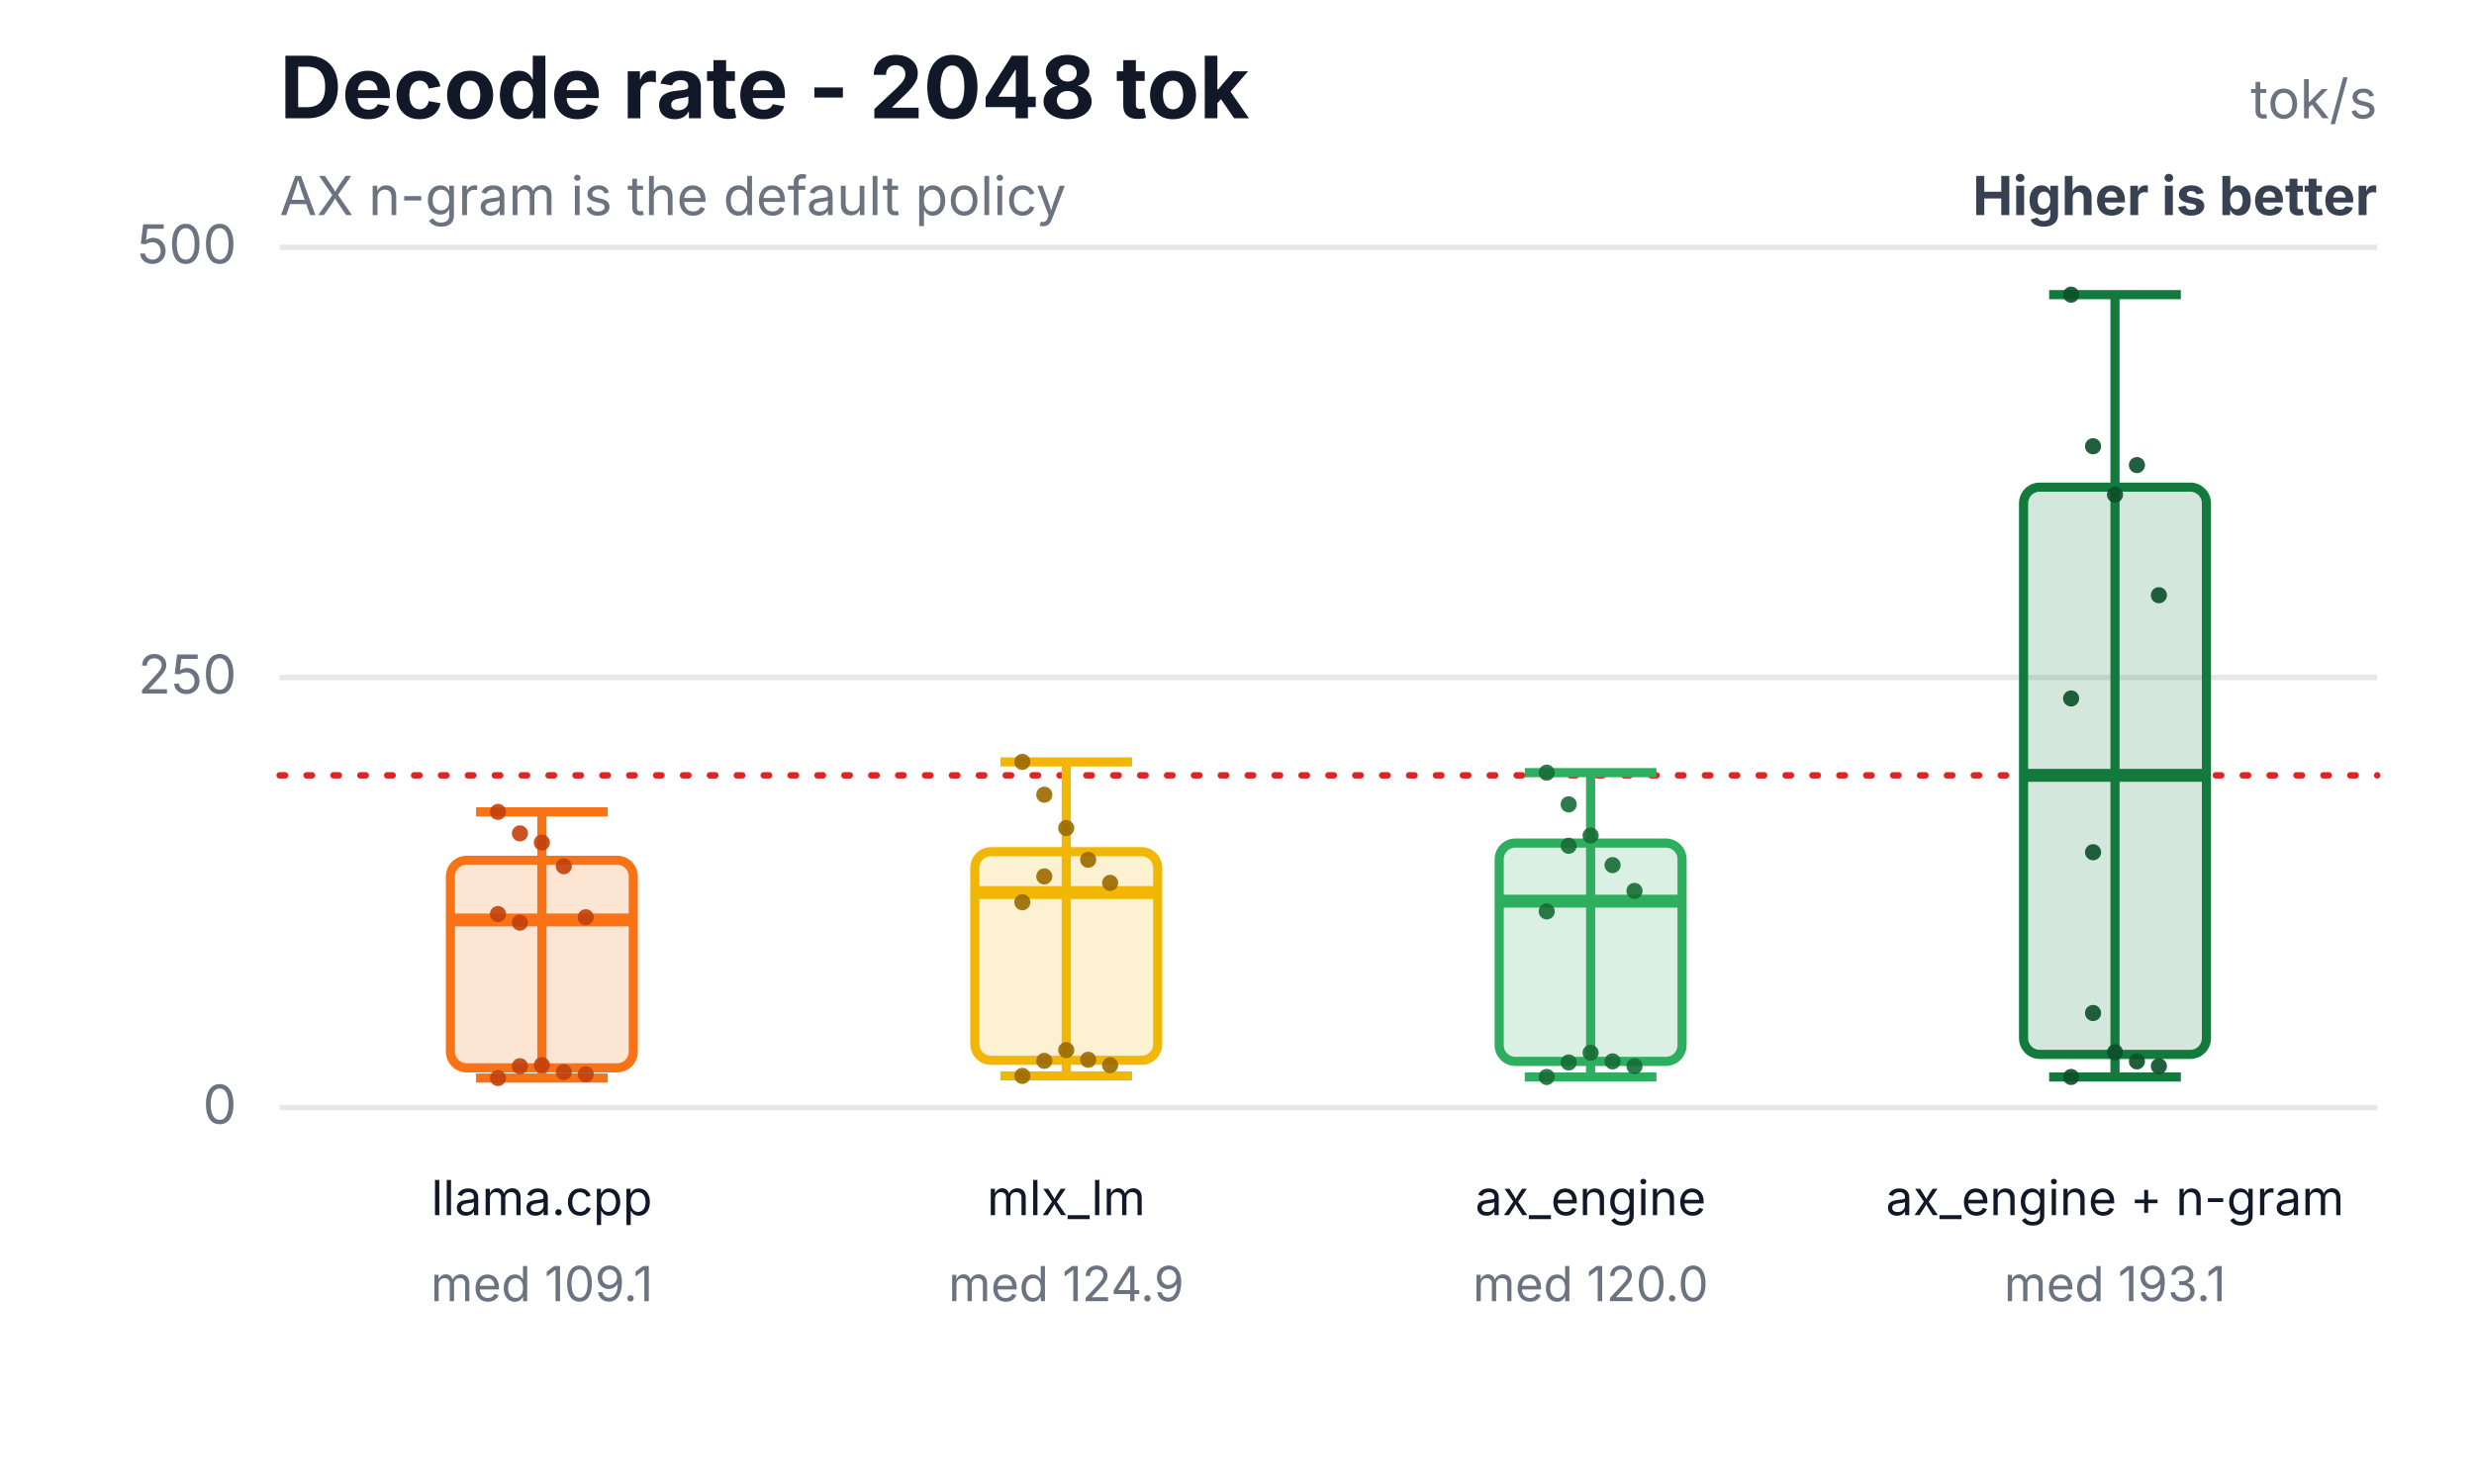
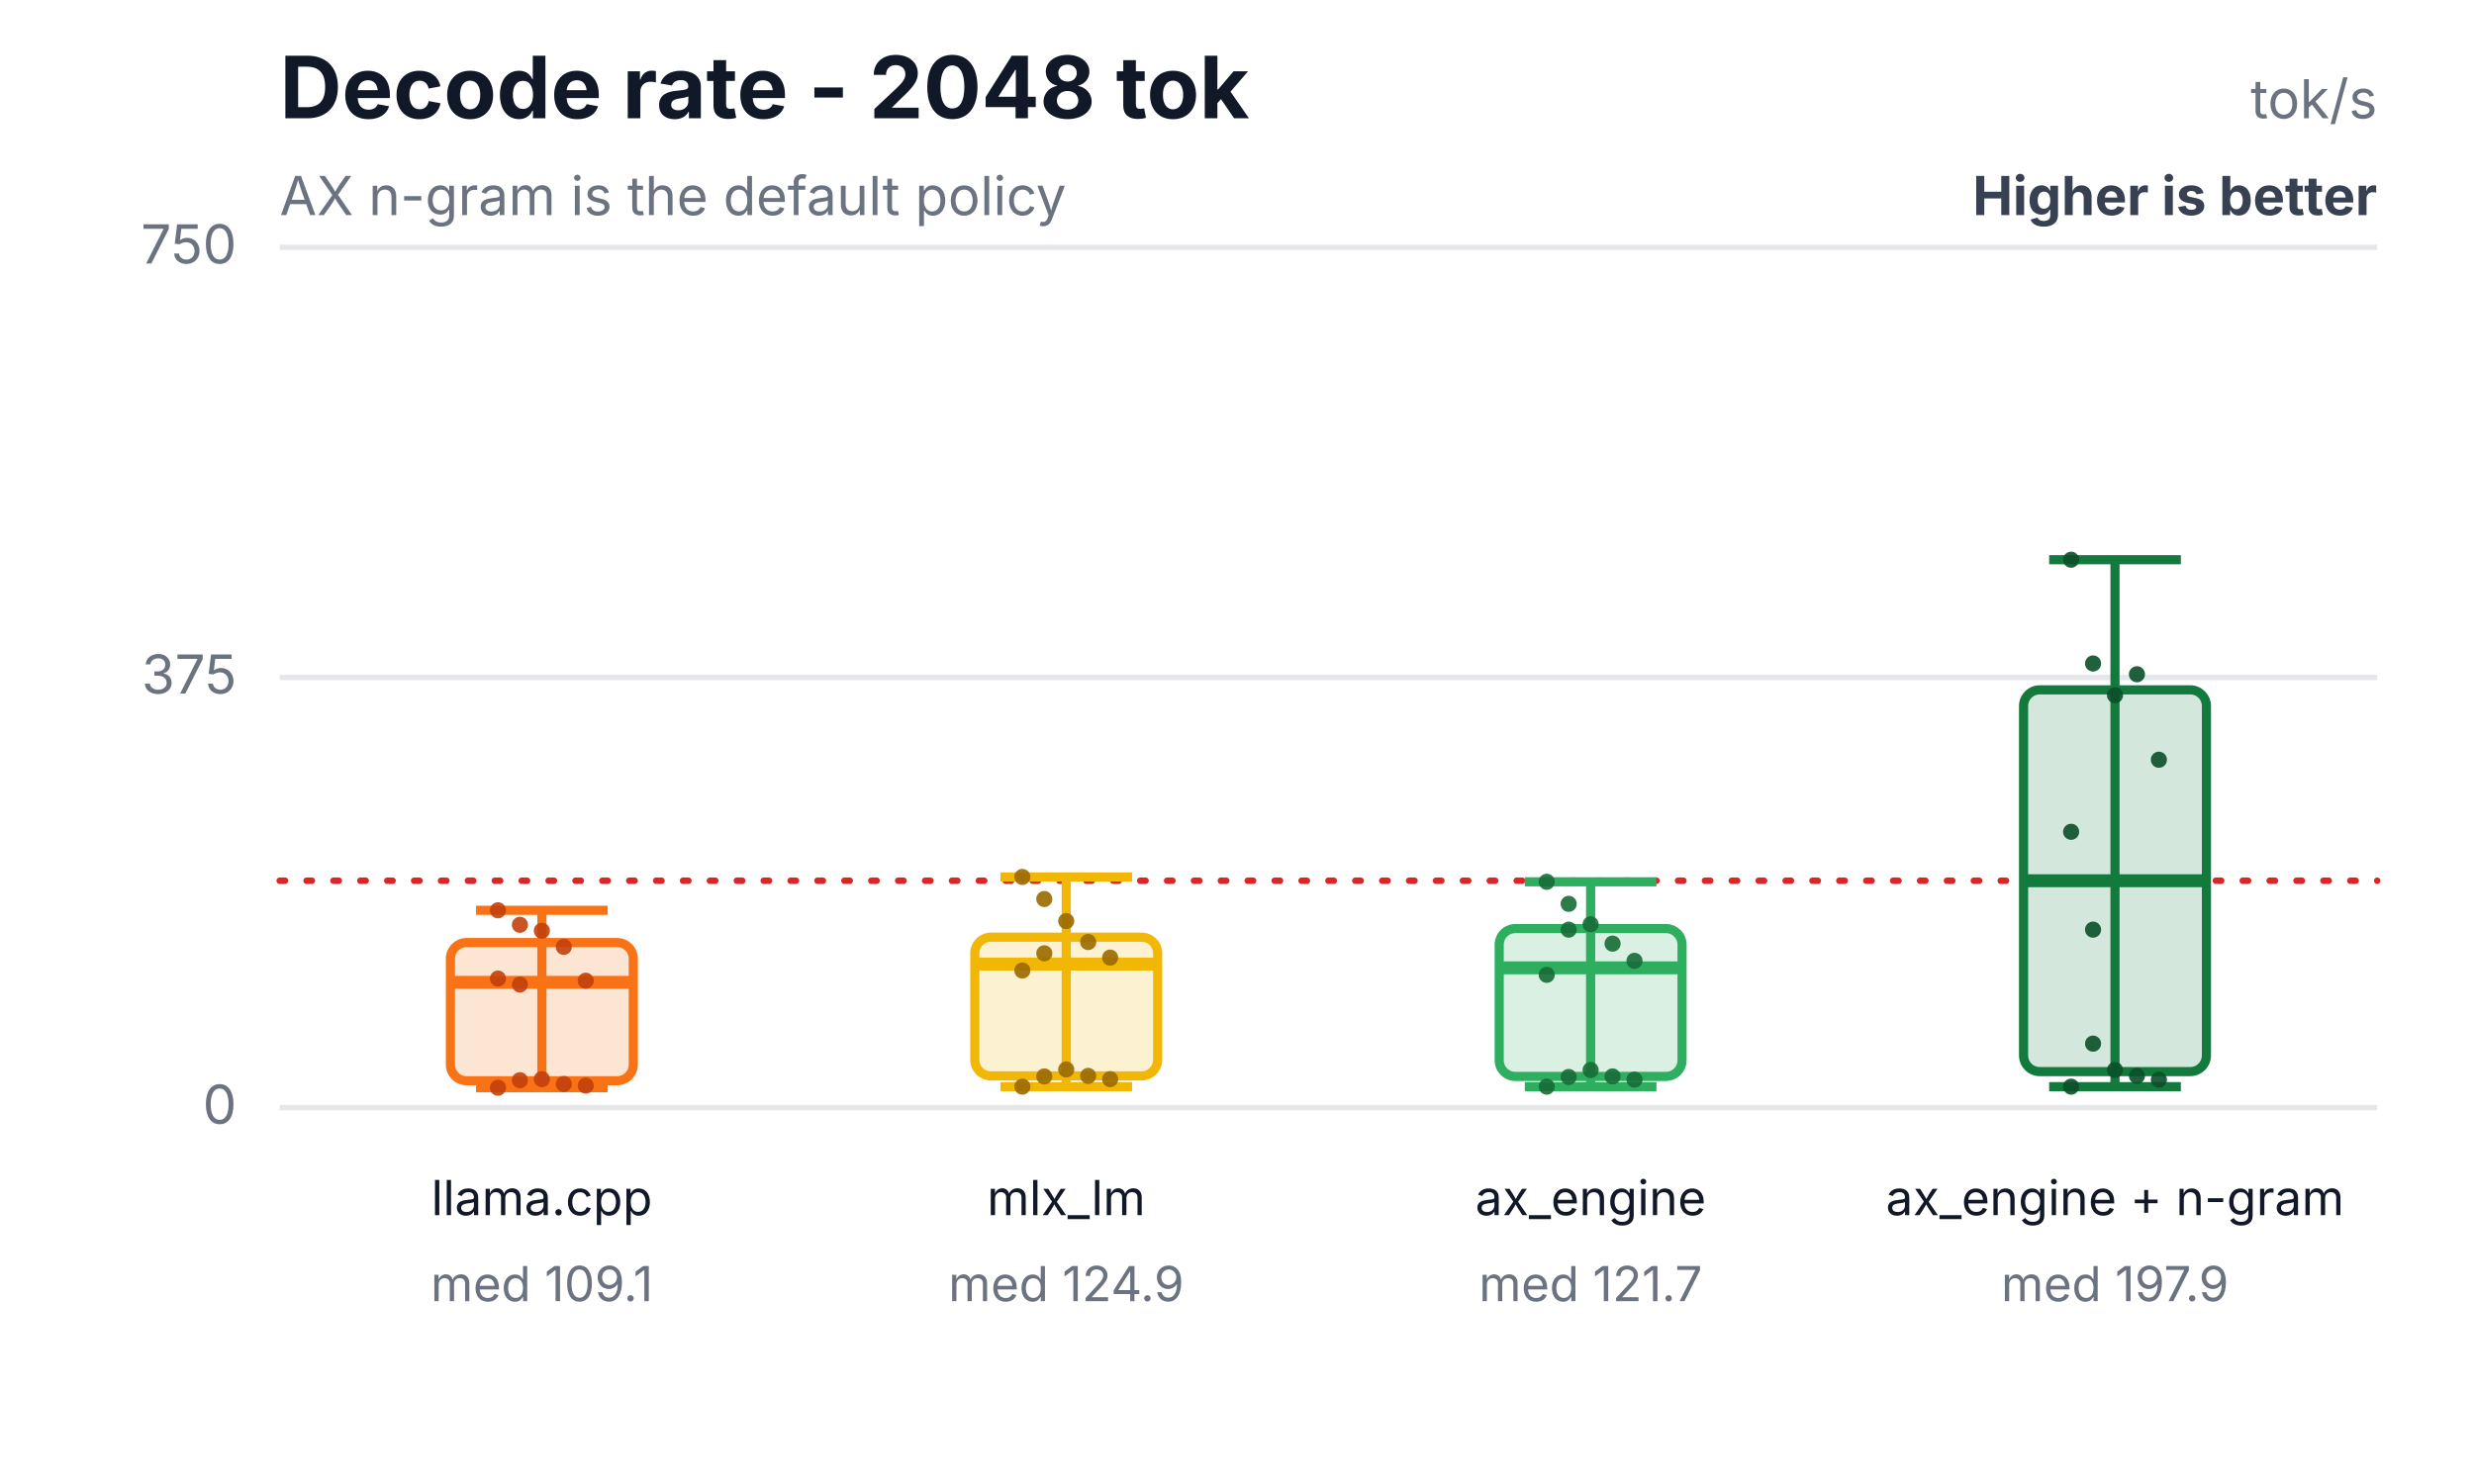
<svg xmlns="http://www.w3.org/2000/svg" width="460" height="276" viewBox="0 0 460 276" role="img" aria-labelledby="title desc">
  <rect width="460" height="276" fill="#ffffff" />
  <text x="52" y="22" font-family="Inter,Segoe UI,Arial,sans-serif" font-size="16" font-weight="700" fill="#111827">Decode rate - 2048 tok</text>
  <text x="52" y="40" font-family="Inter,Segoe UI,Arial,sans-serif" font-size="10" fill="#6b7280">AX n-gram is the default policy</text>
  <text x="442" y="22" text-anchor="end" font-family="Inter,Segoe UI,Arial,sans-serif" font-size="10" fill="#6b7280">tok/s</text>
  <text x="442" y="40" text-anchor="end" font-family="Inter,Segoe UI,Arial,sans-serif" font-size="10" font-weight="700" fill="#374151">Higher is better</text>
  <line x1="52" y1="206.0" x2="442" y2="206.0" stroke="#e5e7eb" stroke-width="1" />
  <text x="44" y="209.0" text-anchor="end" font-family="Inter,Segoe UI,Arial,sans-serif" font-size="10" fill="#6b7280">0</text>
  <line x1="52" y1="126.0" x2="442" y2="126.0" stroke="#e5e7eb" stroke-width="1" />
-   <text x="44" y="129.0" text-anchor="end" font-family="Inter,Segoe UI,Arial,sans-serif" font-size="10" fill="#6b7280">250</text>
+   <text x="44" y="129.0" text-anchor="end" font-family="Inter,Segoe UI,Arial,sans-serif" font-size="10" fill="#6b7280">375</text>
  <line x1="52" y1="46.0" x2="442" y2="46.0" stroke="#e5e7eb" stroke-width="1" />
-   <text x="44" y="49.0" text-anchor="end" font-family="Inter,Segoe UI,Arial,sans-serif" font-size="10" fill="#6b7280">500</text>
-   <line x1="52" y1="144.2" x2="442" y2="144.2" stroke="#dc2626" stroke-width="1.2" stroke-dasharray="1 4" stroke-linecap="round" />
-   <line x1="100.75" y1="151.0" x2="100.75" y2="200.5" stroke="#f97316" stroke-width="1.7" />
-   <line x1="88.51" y1="151.0" x2="112.99" y2="151.0" stroke="#f97316" stroke-width="1.7" />
-   <line x1="88.51" y1="200.5" x2="112.99" y2="200.5" stroke="#f97316" stroke-width="1.7" />
-   <rect x="83.75" y="160.0" width="34" height="38.6" rx="3" fill="#f97316" fill-opacity="0.18" stroke="#f97316" stroke-width="1.7" />
-   <line x1="83.75" y1="171.1" x2="117.75" y2="171.1" stroke="#f97316" stroke-width="2.4" />
+   <text x="44" y="49.0" text-anchor="end" font-family="Inter,Segoe UI,Arial,sans-serif" font-size="10" fill="#6b7280">750</text>
+   <line x1="52" y1="163.8" x2="442" y2="163.8" stroke="#dc2626" stroke-width="1.2" stroke-dasharray="1 4" stroke-linecap="round" />
+   <line x1="100.75" y1="169.3" x2="100.75" y2="202.3" stroke="#f97316" stroke-width="1.7" />
+   <line x1="88.51" y1="169.3" x2="112.99" y2="169.3" stroke="#f97316" stroke-width="1.7" />
+   <line x1="88.51" y1="202.3" x2="112.99" y2="202.3" stroke="#f97316" stroke-width="1.7" />
+   <rect x="83.75" y="175.3" width="34" height="25.7" rx="3" fill="#f97316" fill-opacity="0.18" stroke="#f97316" stroke-width="1.7" />
+   <line x1="83.75" y1="182.7" x2="117.75" y2="182.7" stroke="#f97316" stroke-width="2.4" />
  <text x="100.75" y="226" text-anchor="middle" font-family="Inter,Segoe UI,Arial,sans-serif" font-size="9" fill="#111827">llama.cpp</text>
  <text x="100.75" y="242" text-anchor="middle" font-family="Inter,Segoe UI,Arial,sans-serif" font-size="9" fill="#6b7280">med 109.1</text>
-   <circle cx="92.59" cy="151.0" r="1.5" fill="#c2410c" fill-opacity="0.9" />
-   <circle cx="96.67" cy="155.0" r="1.5" fill="#c2410c" fill-opacity="0.9" />
-   <circle cx="100.75" cy="156.7" r="1.5" fill="#c2410c" fill-opacity="0.9" />
-   <circle cx="104.83" cy="161.1" r="1.5" fill="#c2410c" fill-opacity="0.9" />
-   <circle cx="108.91" cy="170.6" r="1.5" fill="#c2410c" fill-opacity="0.9" />
-   <circle cx="92.59" cy="170.0" r="1.5" fill="#c2410c" fill-opacity="0.9" />
-   <circle cx="96.67" cy="198.3" r="1.5" fill="#c2410c" fill-opacity="0.9" />
-   <circle cx="100.75" cy="198.1" r="1.5" fill="#c2410c" fill-opacity="0.9" />
-   <circle cx="104.83" cy="199.4" r="1.5" fill="#c2410c" fill-opacity="0.9" />
-   <circle cx="108.91" cy="199.8" r="1.5" fill="#c2410c" fill-opacity="0.9" />
-   <circle cx="92.59" cy="200.5" r="1.5" fill="#c2410c" fill-opacity="0.9" />
-   <circle cx="96.67" cy="171.6" r="1.5" fill="#c2410c" fill-opacity="0.9" />
-   <line x1="198.25" y1="141.7" x2="198.25" y2="200.1" stroke="#f2b705" stroke-width="1.7" />
-   <line x1="186.01" y1="141.7" x2="210.49" y2="141.7" stroke="#f2b705" stroke-width="1.7" />
-   <line x1="186.01" y1="200.1" x2="210.49" y2="200.1" stroke="#f2b705" stroke-width="1.7" />
-   <rect x="181.25" y="158.4" width="34" height="38.8" rx="3" fill="#f2b705" fill-opacity="0.18" stroke="#f2b705" stroke-width="1.7" />
-   <line x1="181.25" y1="166.0" x2="215.25" y2="166.0" stroke="#f2b705" stroke-width="2.4" />
+   <circle cx="92.59" cy="169.3" r="1.5" fill="#c2410c" fill-opacity="0.9" />
+   <circle cx="96.67" cy="172.0" r="1.5" fill="#c2410c" fill-opacity="0.9" />
+   <circle cx="100.75" cy="173.1" r="1.5" fill="#c2410c" fill-opacity="0.9" />
+   <circle cx="104.83" cy="176.1" r="1.5" fill="#c2410c" fill-opacity="0.9" />
+   <circle cx="108.91" cy="182.4" r="1.5" fill="#c2410c" fill-opacity="0.9" />
+   <circle cx="92.59" cy="182.0" r="1.5" fill="#c2410c" fill-opacity="0.9" />
+   <circle cx="96.67" cy="200.9" r="1.5" fill="#c2410c" fill-opacity="0.9" />
+   <circle cx="100.75" cy="200.7" r="1.5" fill="#c2410c" fill-opacity="0.9" />
+   <circle cx="104.83" cy="201.6" r="1.5" fill="#c2410c" fill-opacity="0.9" />
+   <circle cx="108.91" cy="201.9" r="1.5" fill="#c2410c" fill-opacity="0.9" />
+   <circle cx="92.59" cy="202.3" r="1.5" fill="#c2410c" fill-opacity="0.9" />
+   <circle cx="96.67" cy="183.1" r="1.5" fill="#c2410c" fill-opacity="0.9" />
+   <line x1="198.25" y1="163.1" x2="198.25" y2="202.1" stroke="#f2b705" stroke-width="1.7" />
+   <line x1="186.01" y1="163.1" x2="210.49" y2="163.1" stroke="#f2b705" stroke-width="1.7" />
+   <line x1="186.01" y1="202.1" x2="210.49" y2="202.1" stroke="#f2b705" stroke-width="1.7" />
+   <rect x="181.25" y="174.3" width="34" height="25.8" rx="3" fill="#f2b705" fill-opacity="0.18" stroke="#f2b705" stroke-width="1.7" />
+   <line x1="181.25" y1="179.3" x2="215.25" y2="179.3" stroke="#f2b705" stroke-width="2.4" />
  <text x="198.25" y="226" text-anchor="middle" font-family="Inter,Segoe UI,Arial,sans-serif" font-size="9" fill="#111827">mlx_lm</text>
  <text x="198.25" y="242" text-anchor="middle" font-family="Inter,Segoe UI,Arial,sans-serif" font-size="9" fill="#6b7280">med 124.9</text>
-   <circle cx="190.09" cy="141.7" r="1.5" fill="#9a6a00" fill-opacity="0.9" />
-   <circle cx="194.17" cy="147.8" r="1.5" fill="#9a6a00" fill-opacity="0.9" />
-   <circle cx="198.25" cy="154.0" r="1.5" fill="#9a6a00" fill-opacity="0.9" />
-   <circle cx="202.33" cy="159.9" r="1.5" fill="#9a6a00" fill-opacity="0.9" />
-   <circle cx="206.41" cy="164.2" r="1.5" fill="#9a6a00" fill-opacity="0.9" />
-   <circle cx="190.09" cy="167.8" r="1.5" fill="#9a6a00" fill-opacity="0.9" />
-   <circle cx="194.17" cy="197.3" r="1.5" fill="#9a6a00" fill-opacity="0.9" />
-   <circle cx="198.25" cy="195.3" r="1.5" fill="#9a6a00" fill-opacity="0.9" />
-   <circle cx="202.33" cy="197.1" r="1.5" fill="#9a6a00" fill-opacity="0.9" />
-   <circle cx="206.41" cy="198.1" r="1.5" fill="#9a6a00" fill-opacity="0.9" />
-   <circle cx="190.09" cy="200.1" r="1.5" fill="#9a6a00" fill-opacity="0.9" />
-   <circle cx="194.17" cy="163.0" r="1.5" fill="#9a6a00" fill-opacity="0.9" />
-   <line x1="295.75" y1="143.7" x2="295.75" y2="200.3" stroke="#2eaf5f" stroke-width="1.7" />
-   <line x1="283.51" y1="143.7" x2="307.99" y2="143.7" stroke="#2eaf5f" stroke-width="1.7" />
-   <line x1="283.51" y1="200.3" x2="307.99" y2="200.3" stroke="#2eaf5f" stroke-width="1.7" />
-   <rect x="278.75" y="156.8" width="34" height="40.6" rx="3" fill="#2eaf5f" fill-opacity="0.18" stroke="#2eaf5f" stroke-width="1.7" />
-   <line x1="278.75" y1="167.6" x2="312.75" y2="167.6" stroke="#2eaf5f" stroke-width="2.4" />
+   <circle cx="190.09" cy="163.1" r="1.5" fill="#9a6a00" fill-opacity="0.9" />
+   <circle cx="194.17" cy="167.2" r="1.5" fill="#9a6a00" fill-opacity="0.9" />
+   <circle cx="198.25" cy="171.3" r="1.5" fill="#9a6a00" fill-opacity="0.9" />
+   <circle cx="202.33" cy="175.2" r="1.5" fill="#9a6a00" fill-opacity="0.9" />
+   <circle cx="206.41" cy="178.1" r="1.5" fill="#9a6a00" fill-opacity="0.9" />
+   <circle cx="190.09" cy="180.5" r="1.5" fill="#9a6a00" fill-opacity="0.9" />
+   <circle cx="194.17" cy="200.2" r="1.5" fill="#9a6a00" fill-opacity="0.9" />
+   <circle cx="198.25" cy="198.9" r="1.5" fill="#9a6a00" fill-opacity="0.9" />
+   <circle cx="202.33" cy="200.1" r="1.5" fill="#9a6a00" fill-opacity="0.9" />
+   <circle cx="206.41" cy="200.7" r="1.5" fill="#9a6a00" fill-opacity="0.9" />
+   <circle cx="190.09" cy="202.1" r="1.5" fill="#9a6a00" fill-opacity="0.9" />
+   <circle cx="194.17" cy="177.3" r="1.5" fill="#9a6a00" fill-opacity="0.9" />
+   <line x1="295.75" y1="164.0" x2="295.75" y2="202.1" stroke="#2eaf5f" stroke-width="1.7" />
+   <line x1="283.51" y1="164.0" x2="307.99" y2="164.0" stroke="#2eaf5f" stroke-width="1.7" />
+   <line x1="283.51" y1="202.1" x2="307.99" y2="202.1" stroke="#2eaf5f" stroke-width="1.7" />
+   <rect x="278.75" y="172.7" width="34" height="27.5" rx="3" fill="#2eaf5f" fill-opacity="0.18" stroke="#2eaf5f" stroke-width="1.7" />
+   <line x1="278.75" y1="180.0" x2="312.75" y2="180.0" stroke="#2eaf5f" stroke-width="2.4" />
  <text x="295.75" y="226" text-anchor="middle" font-family="Inter,Segoe UI,Arial,sans-serif" font-size="9" fill="#111827">ax_engine</text>
-   <text x="295.75" y="242" text-anchor="middle" font-family="Inter,Segoe UI,Arial,sans-serif" font-size="9" fill="#6b7280">med 120.0</text>
-   <circle cx="287.59" cy="143.7" r="1.5" fill="#176c37" fill-opacity="0.9" />
-   <circle cx="291.67" cy="149.6" r="1.5" fill="#176c37" fill-opacity="0.9" />
-   <circle cx="295.75" cy="155.4" r="1.5" fill="#176c37" fill-opacity="0.9" />
-   <circle cx="299.83" cy="160.9" r="1.5" fill="#176c37" fill-opacity="0.9" />
-   <circle cx="303.91" cy="165.7" r="1.5" fill="#176c37" fill-opacity="0.9" />
-   <circle cx="287.59" cy="169.5" r="1.5" fill="#176c37" fill-opacity="0.9" />
-   <circle cx="291.67" cy="197.6" r="1.5" fill="#176c37" fill-opacity="0.9" />
-   <circle cx="295.75" cy="195.8" r="1.5" fill="#176c37" fill-opacity="0.9" />
-   <circle cx="299.83" cy="197.4" r="1.5" fill="#176c37" fill-opacity="0.9" />
-   <circle cx="303.91" cy="198.3" r="1.5" fill="#176c37" fill-opacity="0.9" />
-   <circle cx="287.59" cy="200.3" r="1.5" fill="#176c37" fill-opacity="0.9" />
-   <circle cx="291.67" cy="157.3" r="1.5" fill="#176c37" fill-opacity="0.9" />
-   <line x1="393.25" y1="54.8" x2="393.25" y2="200.3" stroke="#137a3d" stroke-width="1.7" />
-   <line x1="381.01" y1="54.8" x2="405.49" y2="54.8" stroke="#137a3d" stroke-width="1.7" />
-   <line x1="381.01" y1="200.3" x2="405.49" y2="200.3" stroke="#137a3d" stroke-width="1.7" />
-   <rect x="376.25" y="90.6" width="34" height="105.5" rx="3" fill="#137a3d" fill-opacity="0.18" stroke="#137a3d" stroke-width="1.7" />
-   <line x1="376.25" y1="144.2" x2="410.25" y2="144.2" stroke="#137a3d" stroke-width="2.4" />
+   <text x="295.75" y="242" text-anchor="middle" font-family="Inter,Segoe UI,Arial,sans-serif" font-size="9" fill="#6b7280">med 121.7</text>
+   <circle cx="287.59" cy="164.0" r="1.5" fill="#176c37" fill-opacity="0.9" />
+   <circle cx="291.67" cy="168.1" r="1.5" fill="#176c37" fill-opacity="0.9" />
+   <circle cx="295.75" cy="171.9" r="1.5" fill="#176c37" fill-opacity="0.9" />
+   <circle cx="299.83" cy="175.5" r="1.5" fill="#176c37" fill-opacity="0.9" />
+   <circle cx="303.91" cy="178.7" r="1.5" fill="#176c37" fill-opacity="0.9" />
+   <circle cx="287.59" cy="181.3" r="1.5" fill="#176c37" fill-opacity="0.9" />
+   <circle cx="291.67" cy="200.3" r="1.5" fill="#176c37" fill-opacity="0.9" />
+   <circle cx="295.75" cy="199.0" r="1.5" fill="#176c37" fill-opacity="0.9" />
+   <circle cx="299.83" cy="200.2" r="1.5" fill="#176c37" fill-opacity="0.9" />
+   <circle cx="303.91" cy="200.8" r="1.5" fill="#176c37" fill-opacity="0.9" />
+   <circle cx="287.59" cy="202.1" r="1.5" fill="#176c37" fill-opacity="0.9" />
+   <circle cx="291.67" cy="172.9" r="1.5" fill="#176c37" fill-opacity="0.9" />
+   <line x1="393.25" y1="104.1" x2="393.25" y2="202.1" stroke="#137a3d" stroke-width="1.7" />
+   <line x1="381.01" y1="104.1" x2="405.49" y2="104.1" stroke="#137a3d" stroke-width="1.7" />
+   <line x1="381.01" y1="202.1" x2="405.49" y2="202.1" stroke="#137a3d" stroke-width="1.7" />
+   <rect x="376.25" y="128.3" width="34" height="71.0" rx="3" fill="#137a3d" fill-opacity="0.18" stroke="#137a3d" stroke-width="1.7" />
+   <line x1="376.25" y1="163.8" x2="410.25" y2="163.8" stroke="#137a3d" stroke-width="2.4" />
  <text x="393.25" y="226" text-anchor="middle" font-family="Inter,Segoe UI,Arial,sans-serif" font-size="9" fill="#111827">ax_engine + n-gram</text>
-   <text x="393.25" y="242" text-anchor="middle" font-family="Inter,Segoe UI,Arial,sans-serif" font-size="9" fill="#6b7280">med 193.1</text>
-   <circle cx="385.09" cy="54.8" r="1.5" fill="#0b4f28" fill-opacity="0.9" />
-   <circle cx="389.17" cy="83.0" r="1.5" fill="#0b4f28" fill-opacity="0.9" />
-   <circle cx="393.25" cy="92.0" r="1.5" fill="#0b4f28" fill-opacity="0.9" />
-   <circle cx="397.33" cy="86.5" r="1.5" fill="#0b4f28" fill-opacity="0.9" />
-   <circle cx="401.41" cy="110.7" r="1.5" fill="#0b4f28" fill-opacity="0.9" />
-   <circle cx="385.09" cy="129.9" r="1.5" fill="#0b4f28" fill-opacity="0.9" />
-   <circle cx="389.17" cy="188.4" r="1.5" fill="#0b4f28" fill-opacity="0.9" />
-   <circle cx="393.25" cy="195.7" r="1.5" fill="#0b4f28" fill-opacity="0.9" />
-   <circle cx="397.33" cy="197.4" r="1.5" fill="#0b4f28" fill-opacity="0.9" />
-   <circle cx="401.41" cy="198.3" r="1.5" fill="#0b4f28" fill-opacity="0.9" />
-   <circle cx="385.09" cy="200.3" r="1.5" fill="#0b4f28" fill-opacity="0.9" />
-   <circle cx="389.17" cy="158.5" r="1.5" fill="#0b4f28" fill-opacity="0.9" />
+   <text x="393.25" y="242" text-anchor="middle" font-family="Inter,Segoe UI,Arial,sans-serif" font-size="9" fill="#6b7280">med 197.9</text>
+   <circle cx="385.09" cy="104.1" r="1.5" fill="#0b4f28" fill-opacity="0.9" />
+   <circle cx="389.17" cy="123.4" r="1.5" fill="#0b4f28" fill-opacity="0.9" />
+   <circle cx="393.25" cy="129.3" r="1.5" fill="#0b4f28" fill-opacity="0.9" />
+   <circle cx="397.33" cy="125.4" r="1.5" fill="#0b4f28" fill-opacity="0.9" />
+   <circle cx="401.41" cy="141.3" r="1.5" fill="#0b4f28" fill-opacity="0.9" />
+   <circle cx="385.09" cy="154.7" r="1.5" fill="#0b4f28" fill-opacity="0.9" />
+   <circle cx="389.17" cy="194.1" r="1.5" fill="#0b4f28" fill-opacity="0.9" />
+   <circle cx="393.25" cy="199.0" r="1.5" fill="#0b4f28" fill-opacity="0.9" />
+   <circle cx="397.33" cy="200.1" r="1.5" fill="#0b4f28" fill-opacity="0.9" />
+   <circle cx="401.41" cy="200.8" r="1.5" fill="#0b4f28" fill-opacity="0.9" />
+   <circle cx="385.09" cy="202.1" r="1.5" fill="#0b4f28" fill-opacity="0.9" />
+   <circle cx="389.17" cy="172.9" r="1.5" fill="#0b4f28" fill-opacity="0.9" />
</svg>
